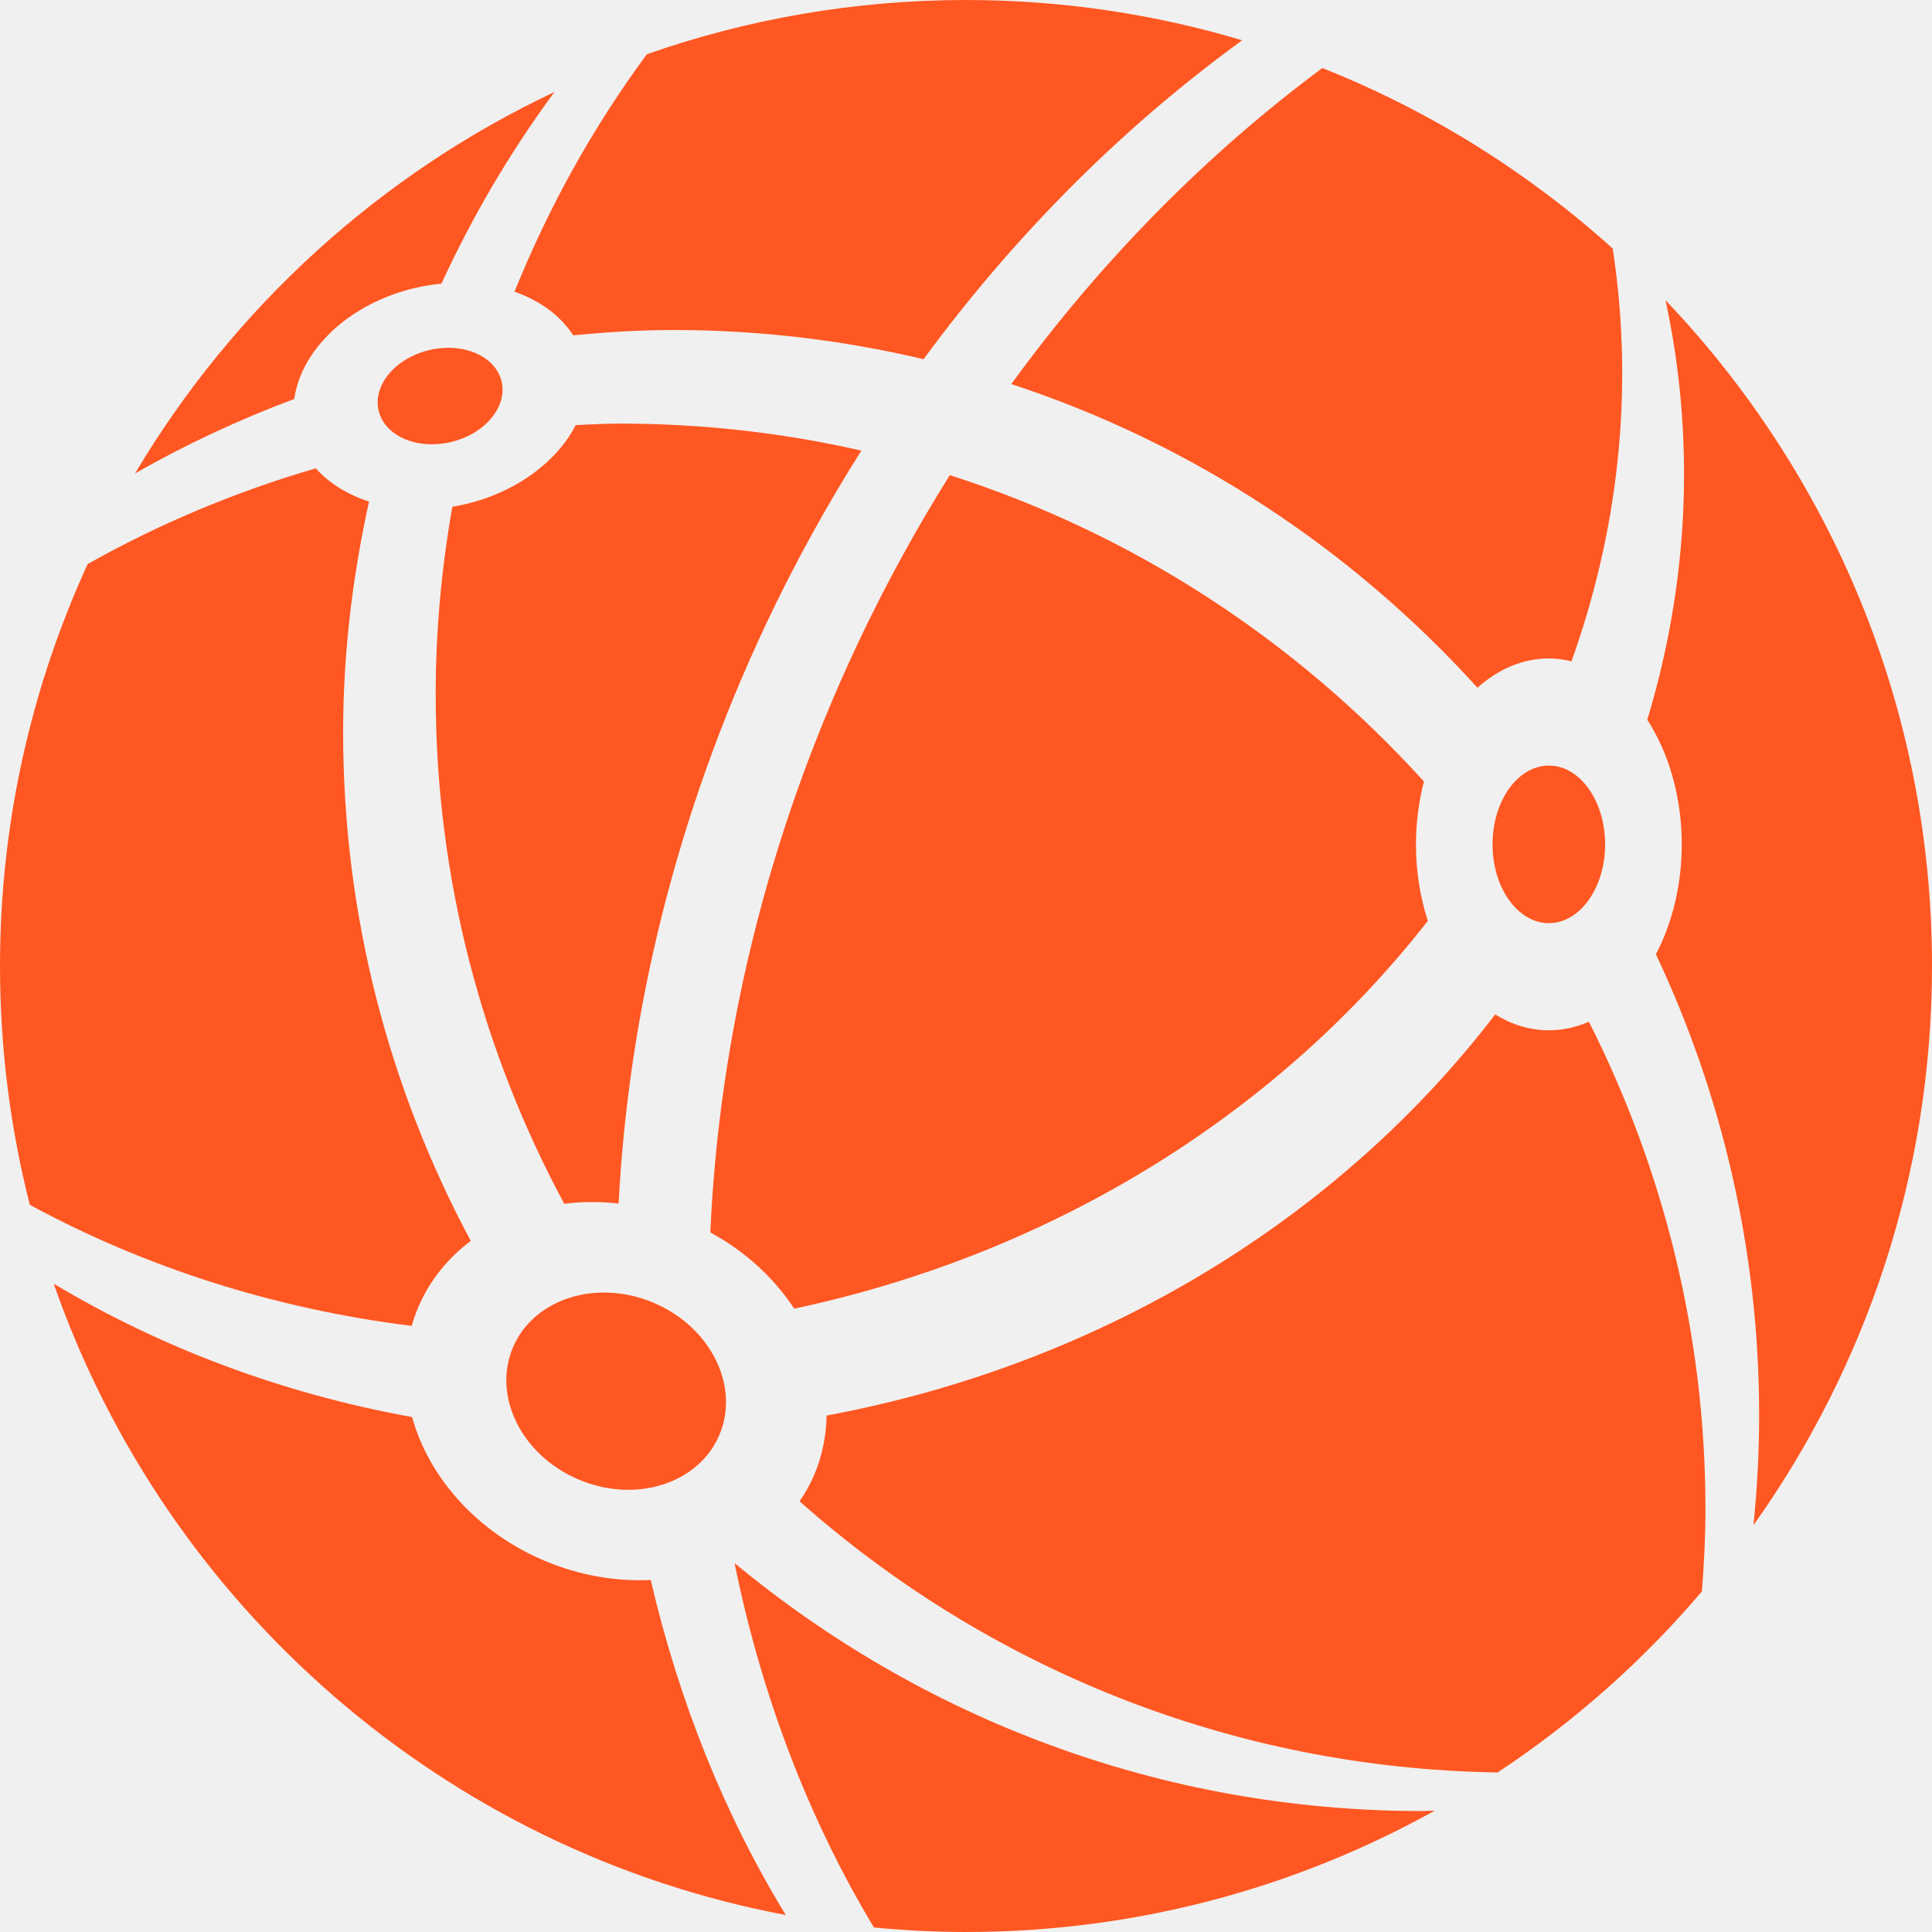
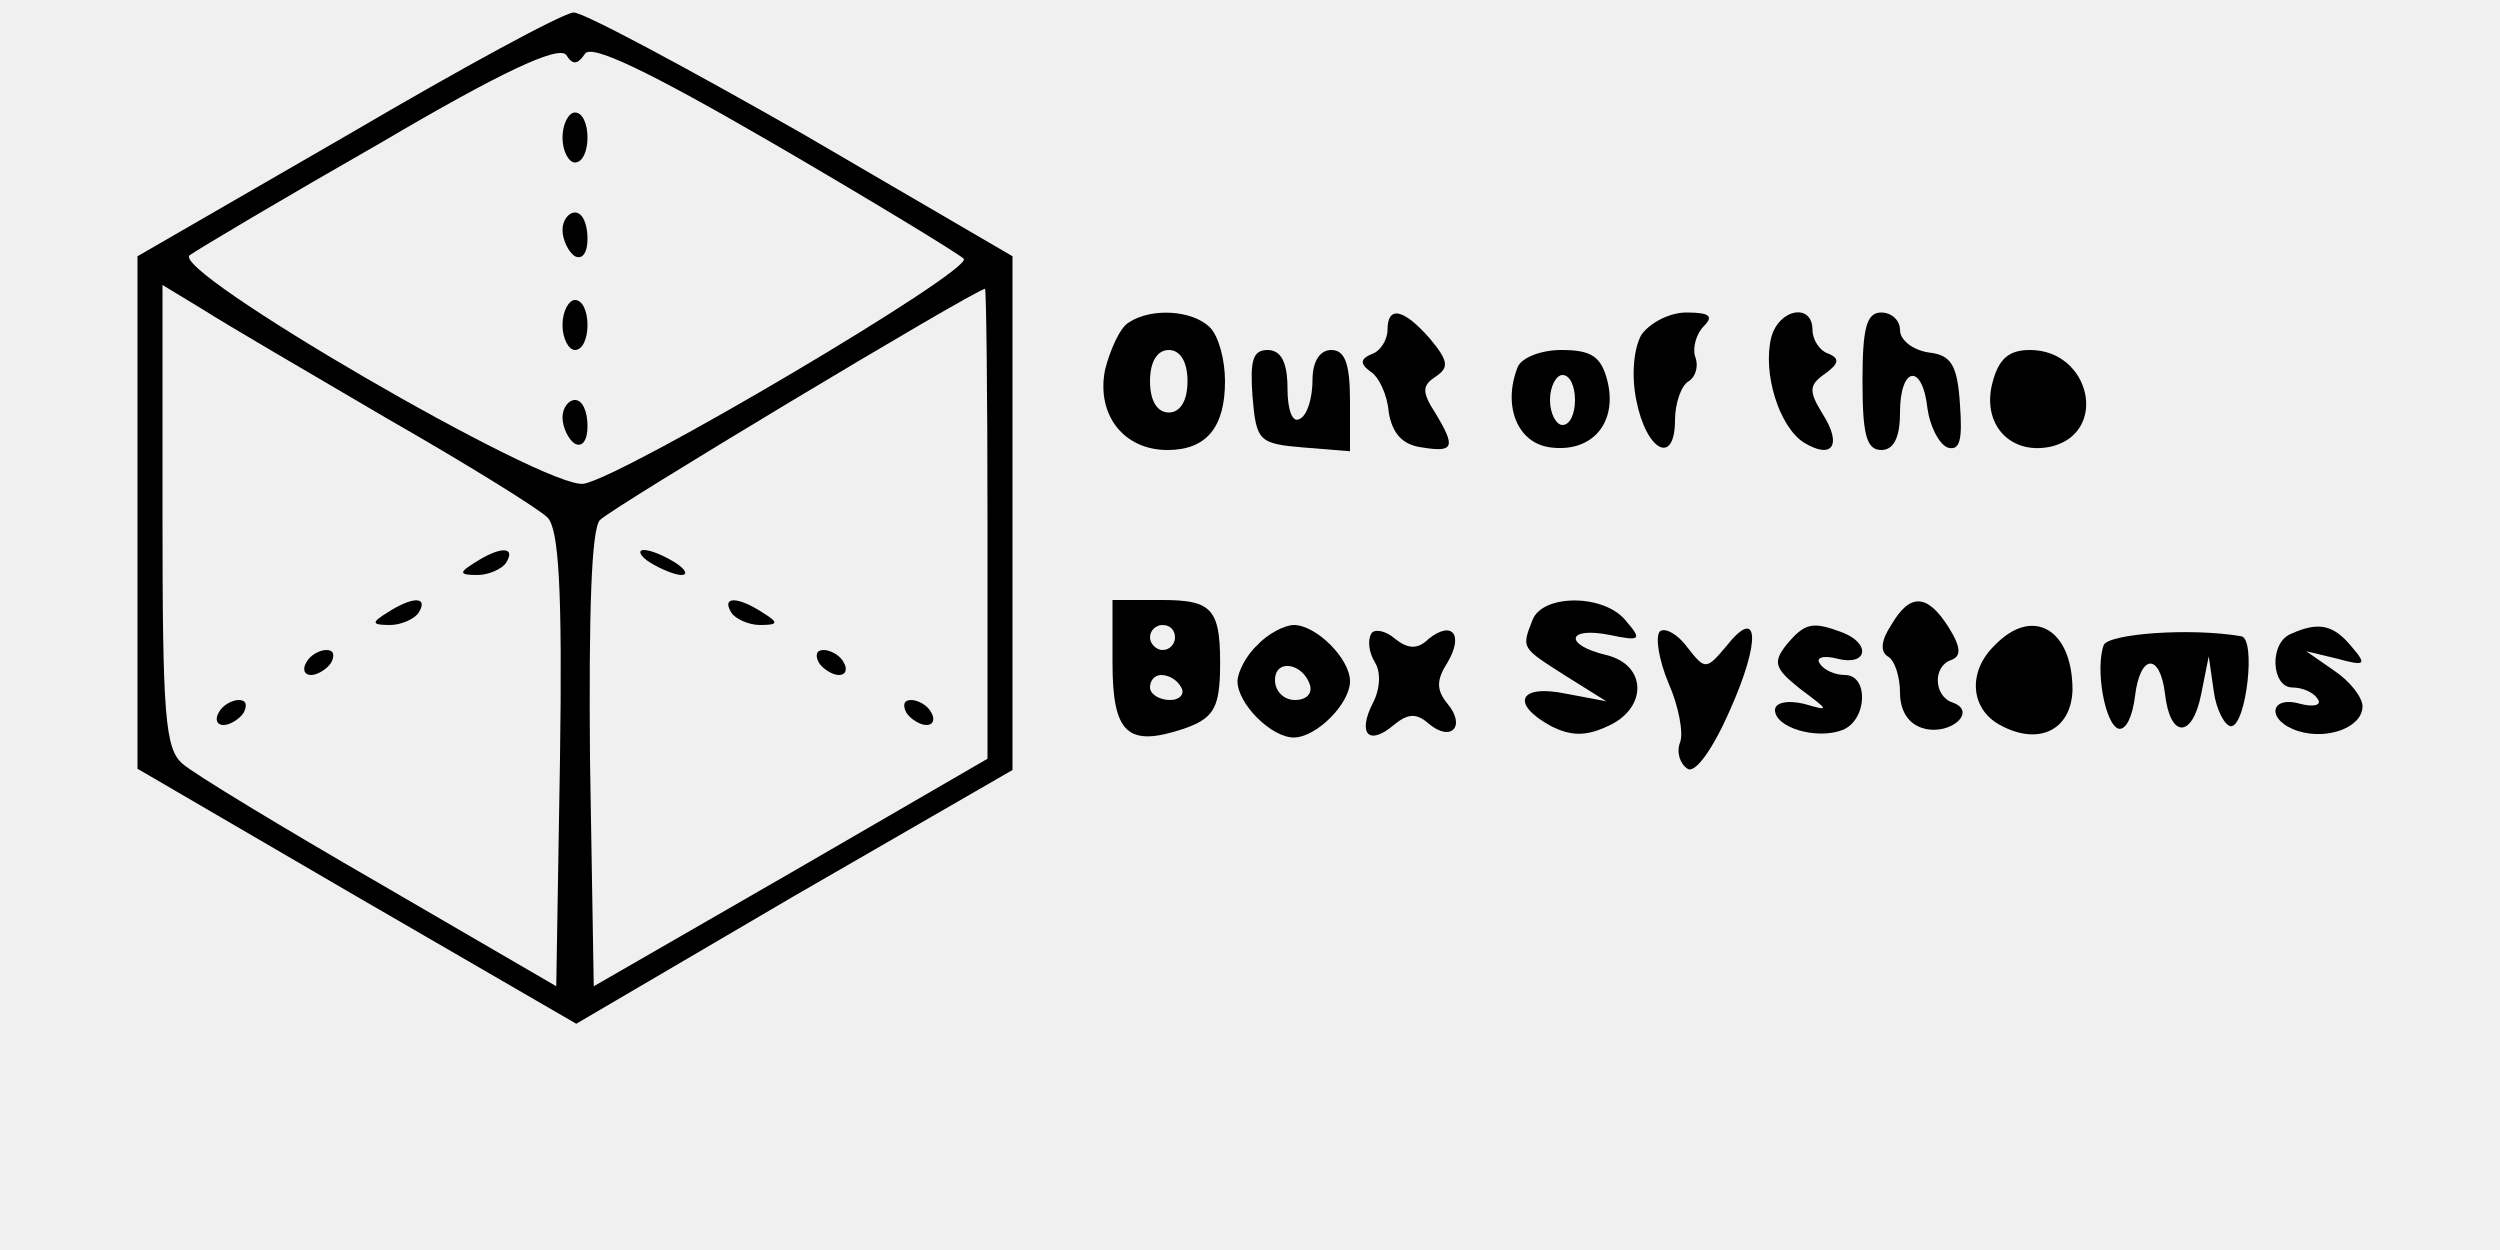
- <svg xmlns="http://www.w3.org/2000/svg" width="140" height="140" viewBox="0 0 140 140" fill="none">
-   <g clip-path="url(#clip0_109_2)">
-     <path d="M73.281 27.831C86.41 32.136 97.992 39.823 107.062 49.836C108.556 48.498 110.328 47.714 112.235 47.714C112.795 47.714 113.342 47.795 113.874 47.923C117.232 38.552 118.425 28.456 116.891 18.191C116.883 18.128 116.865 18.068 116.856 18.004C110.728 12.481 103.62 8.028 95.822 4.93C87.496 11.111 79.845 18.812 73.281 27.831Z" fill="#FF5722" />
-     <path d="M41.536 24.297C43.937 24.071 46.358 23.914 48.819 23.914C55.055 23.914 61.112 24.654 66.925 26.029C73.644 16.885 81.489 9.111 90.013 2.919C83.673 1.026 76.956 0 69.999 0C61.893 0 54.115 1.394 46.875 3.929C42.985 9.195 39.77 14.98 37.283 21.138C39.118 21.778 40.616 22.869 41.536 24.297Z" fill="#FF5722" />
-     <path d="M33.758 36.525C33.43 36.603 33.104 36.666 32.78 36.719C32.001 41.136 31.571 45.673 31.571 50.313C31.571 63.679 34.969 76.233 40.887 87.23C42.163 87.064 43.489 87.064 44.828 87.212C45.54 73.406 48.981 59.103 55.479 45.288C57.561 40.861 59.891 36.652 62.419 32.653C56.794 31.371 50.939 30.695 44.923 30.695C43.847 30.695 42.784 30.756 41.718 30.804C40.376 33.421 37.468 35.642 33.758 36.525Z" fill="#FF5722" />
-     <path d="M68.825 34.431C66.4 38.309 64.155 42.38 62.144 46.658C55.531 60.716 52.095 75.274 51.473 89.304C54.038 90.698 56.103 92.628 57.554 94.83C76.67 90.758 92.769 80.435 103.466 66.731C102.918 65.039 102.606 63.166 102.606 61.188C102.606 59.586 102.818 58.054 103.182 56.63C93.978 46.468 82.192 38.703 68.825 34.431Z" fill="#FF5722" />
-     <path d="M30.303 94.738C31.132 92.778 32.464 91.164 34.114 89.921C28.227 78.942 24.864 66.407 24.864 53.077C24.864 47.324 25.552 41.74 26.741 36.345C25.178 35.841 23.845 35.016 22.883 33.936C17.07 35.635 11.525 37.958 6.352 40.873C2.286 49.744 0 59.604 0 70.001C0 75.976 0.753 81.773 2.161 87.307C10.484 91.821 19.869 94.846 29.834 96.079C29.963 95.628 30.116 95.18 30.303 94.738Z" fill="#FF5722" />
-     <path d="M112.235 74.659C110.851 74.659 109.536 74.245 108.348 73.508C97.267 87.986 80.201 98.794 59.901 102.574C59.87 104.028 59.59 105.479 59.003 106.87C58.712 107.555 58.347 108.19 57.943 108.794C71.453 120.769 89.117 128.143 108.521 128.439C114.059 124.782 119.043 120.358 123.326 115.321C123.478 113.35 123.584 111.366 123.584 109.355C123.584 96.638 120.503 84.663 115.138 74.037C114.221 74.439 113.246 74.659 112.235 74.659Z" fill="#FF5722" />
-     <path d="M53.229 113.268C55.171 122.836 58.576 131.772 63.328 139.674C65.526 139.88 67.748 140 70.001 140C82.332 140 93.908 136.801 103.97 131.205C103.651 131.208 103.339 131.235 103.022 131.235C84.087 131.233 66.749 124.474 53.229 113.268Z" fill="#FF5722" />
-     <path d="M39.46 113.097C34.519 111.01 31.068 107.032 29.861 102.687C20.459 100.985 11.661 97.671 3.893 93.023C12.027 116.379 32.179 134.097 56.942 138.772C52.48 131.475 49.199 123.265 47.153 114.489C44.652 114.611 42.015 114.177 39.46 113.097Z" fill="#FF5722" />
-     <path d="M30.032 20.877C30.689 20.72 31.343 20.618 31.988 20.555C34.253 15.632 36.994 10.975 40.184 6.662C27.499 12.644 16.906 22.321 9.786 34.309C13.455 32.207 17.317 30.409 21.325 28.909C21.817 25.351 25.266 22.012 30.032 20.877Z" fill="#FF5722" />
-     <path d="M140 70.001C140 51.293 132.647 34.313 120.691 21.755C120.954 22.987 121.185 24.233 121.374 25.495C122.74 34.646 121.936 43.665 119.368 52.157C120.914 54.547 121.865 57.709 121.865 61.188C121.865 64.168 121.166 66.915 119.993 69.146C124.772 79.295 127.475 90.614 127.475 102.576C127.475 105.259 127.326 107.904 127.063 110.52C135.197 99.081 140 85.106 140 70.001Z" fill="#FF5722" />
-     <path d="M41.941 107.218C46.073 108.965 50.636 107.512 52.132 103.973C53.628 100.434 51.491 96.149 47.358 94.402C43.226 92.655 38.663 94.108 37.167 97.647C35.671 101.186 37.808 105.471 41.941 107.218Z" fill="#FF5722" />
-     <path d="M112.235 66.895C114.487 66.895 116.313 64.339 116.313 61.186C116.313 58.033 114.487 55.477 112.235 55.477C109.982 55.477 108.156 58.033 108.156 61.186C108.156 64.339 109.982 66.895 112.235 66.895Z" fill="#FF5722" />
-     <path d="M32.686 32.029C35.146 31.442 36.785 29.476 36.346 27.637C35.908 25.799 33.559 24.784 31.099 25.37C28.639 25.956 27 27.922 27.438 29.761C27.877 31.6 30.226 32.615 32.686 32.029Z" fill="#FF5722" />
+ <svg xmlns="http://www.w3.org/2000/svg" version="1.0" width="200pt" height="100pt" viewBox="0 0 200 100" preserveAspectRatio="xMidYMid meet">
+   <g transform="translate(0,100) scale(0.1,-0.1)" fill="#000000" stroke="none">
+     <path d="M278 892 l-168 -97 0 -205 0 -205 175 -102 176 -102 174 102 175 101 0 206 0 205 -168 98 c-93 53 -175 97 -183 97 -8 0 -89 -44 -181 -98z m190 65 c5 8 51 -14 151 -72 79 -46 148 -88 152 -92 8 -9 -271 -174 -304 -180 -30 -5 -334 172 -315 183 7 5 76 46 153 90 95 56 142 78 148 70 5 -8 9 -8 15 1z m-158 -292 c63 -36 121 -72 128 -79 9 -9 12 -57 10 -193 l-3 -182 -141 82 c-78 45 -149 88 -158 96 -14 12 -16 39 -16 198 l0 185 33 -20 c17 -11 84 -50 147 -87z m480 -84 l0 -188 -157 -91 -158 -91 -3 181 c-1 117 1 185 8 192 8 9 296 182 308 185 1 1 2 -84 2 -188z" />
+     <path d="M450 890 c0 -11 5 -20 10 -20 6 0 10 9 10 20 0 11 -4 20 -10 20 -5 0 -10 -9 -10 -20z" />
+     <path d="M450 816 c0 -8 5 -18 10 -21 6 -3 10 3 10 14 0 12 -4 21 -10 21 -5 0 -10 -6 -10 -14z" />
+     <path d="M450 740 c0 -11 5 -20 10 -20 6 0 10 9 10 20 0 11 -4 20 -10 20 -5 0 -10 -9 -10 -20z" />
+     <path d="M450 666 c0 -8 5 -18 10 -21 6 -3 10 3 10 14 0 12 -4 21 -10 21 -5 0 -10 -6 -10 -14z" />
+     <path d="M380 550 c-13 -8 -13 -10 2 -10 9 0 20 5 23 10 8 13 -5 13 -25 0z" />
+     <path d="M310 510 c-13 -8 -13 -10 2 -10 9 0 20 5 23 10 8 13 -5 13 -25 0z" />
+     <path d="M245 470 c-3 -5 -2 -10 4 -10 5 0 13 5 16 10 3 6 2 10 -4 10 -5 0 -13 -4 -16 -10z" />
+     <path d="M175 430 c-3 -5 -2 -10 4 -10 5 0 13 5 16 10 3 6 2 10 -4 10 -5 0 -13 -4 -16 -10z" />
+     <path d="M520 550 c8 -5 20 -10 25 -10 6 0 3 5 -5 10 -8 5 -19 10 -25 10 -5 0 -3 -5 5 -10z" />
+     <path d="M585 510 c3 -5 14 -10 23 -10 15 0 15 2 2 10 -20 13 -33 13 -25 0z" />
+     <path d="M655 470 c3 -5 11 -10 16 -10 6 0 7 5 4 10 -3 6 -11 10 -16 10 -6 0 -7 -4 -4 -10z" />
+     <path d="M725 430 c3 -5 11 -10 16 -10 6 0 7 5 4 10 -3 6 -11 10 -16 10 -6 0 -7 -4 -4 -10z" />
+     <path d="M903 742 c-7 -4 -15 -22 -19 -38 -7 -36 15 -64 50 -64 31 0 46 18 46 55 0 17 -5 36 -12 43 -14 14 -47 16 -65 4z m47 -47 c0 -16 -6 -25 -15 -25 -9 0 -15 9 -15 25 0 16 6 25 15 25 9 0 15 -9 15 -25z" />
+     <path d="M1110 736 c0 -8 -6 -17 -12 -19 -10 -4 -10 -8 -2 -14 7 -4 14 -19 15 -33 3 -17 11 -26 27 -28 25 -4 27 0 10 28 -11 17 -10 22 1 29 10 7 10 12 -5 30 -21 24 -34 27 -34 7z" />
+     <path d="M1313 732 c-6 -11 -8 -32 -4 -52 8 -41 31 -53 31 -16 0 13 5 28 11 31 6 4 8 13 5 20 -2 7 1 18 7 24 8 8 5 11 -14 11 -13 0 -29 -8 -36 -18z" />
+     <path d="M1417 730 c-7 -28 6 -71 26 -84 23 -14 31 -2 15 23 -11 18 -11 23 2 32 11 8 12 12 3 16 -7 2 -13 11 -13 19 0 22 -27 17 -33 -6z" />
+     <path d="M1490 695 c0 -42 3 -55 15 -55 10 0 15 10 15 30 0 37 18 40 22 3 2 -14 9 -28 16 -31 10 -3 12 6 10 34 -2 32 -7 40 -25 42 -13 2 -23 10 -23 18 0 8 -7 14 -15 14 -12 0 -15 -13 -15 -55z" />
+     <path d="M1002 683 c3 -36 5 -38 41 -41 l37 -3 0 40 c0 30 -4 41 -15 41 -9 0 -15 -9 -15 -24 0 -14 -4 -28 -10 -31 -6 -4 -10 7 -10 24 0 21 -5 31 -16 31 -12 0 -14 -9 -12 -37z" />
+     <path d="M1214 706 c-12 -31 0 -61 27 -64 33 -4 53 20 45 53 -5 20 -13 25 -37 25 -16 0 -32 -6 -35 -14z m46 -26 c0 -11 -4 -20 -10 -20 -5 0 -10 9 -10 20 0 11 5 20 10 20 6 0 10 -9 10 -20z" />
+     <path d="M1594 694 c-9 -34 15 -59 48 -51 45 12 30 77 -18 77 -17 0 -25 -7 -30 -26z" />
+     <path d="M890 470 c0 -57 12 -68 57 -53 23 8 28 16 29 44 1 52 -5 59 -47 59 l-39 0 0 -50z m50 20 c0 -5 -4 -10 -10 -10 -5 0 -10 5 -10 10 0 6 5 10 10 10 6 0 10 -4 10 -10z m5 -40 c3 -5 -1 -10 -9 -10 -9 0 -16 5 -16 10 0 6 4 10 9 10 6 0 13 -4 16 -10z" />
+     <path d="M1226 504 c-9 -23 -9 -22 27 -45 l32 -20 -32 6 c-38 8 -45 -8 -12 -26 16 -8 28 -8 45 0 32 14 32 49 -1 57 -34 8 -32 23 3 16 24 -5 26 -4 13 11 -17 22 -67 22 -75 1z" />
+     <path d="M1513 500 c-8 -12 -9 -21 -3 -25 6 -3 10 -17 10 -29 0 -15 7 -26 20 -29 21 -5 42 14 22 21 -15 5 -16 29 -1 34 8 3 8 10 -2 26 -17 27 -31 28 -46 2z" />
+     <path d="M1006 484 c-9 -8 -16 -22 -16 -29 0 -18 27 -45 45 -45 18 0 45 27 45 45 0 18 -27 45 -45 45 -7 0 -21 -7 -29 -16z m42 -32 c2 -7 -3 -12 -12 -12 -9 0 -16 7 -16 16 0 17 22 14 28 -4z" />
+     <path d="M1097 493 c-3 -5 -2 -15 3 -23 5 -8 4 -22 -2 -33 -12 -24 -3 -34 17 -17 11 9 18 10 28 1 18 -15 30 -2 15 16 -9 11 -9 19 0 33 13 22 4 34 -15 19 -9 -9 -17 -8 -27 0 -8 7 -17 8 -19 4z" />
+     <path d="M1328 495 c-4 -4 -1 -23 7 -42 8 -18 12 -40 9 -47 -3 -8 0 -17 6 -21 6 -4 20 15 34 47 25 56 23 84 -3 51 -16 -19 -17 -19 -31 -1 -8 11 -18 16 -22 13z" />
+     <path d="M1429 484 c-11 -14 -9 -19 11 -35 24 -18 24 -18 3 -12 -13 3 -23 1 -23 -5 0 -14 33 -24 54 -16 20 8 21 44 2 44 -8 0 -17 4 -20 9 -4 5 3 7 14 4 24 -6 27 12 4 21 -24 9 -30 8 -45 -10z" />
+     <path d="M1596 484 c-22 -21 -20 -51 4 -64 31 -17 57 -4 58 28 0 49 -32 67 -62 36z" />
+     <path d="M1683 484 c-7 -19 1 -64 12 -67 6 -1 11 10 13 26 4 34 20 35 24 2 4 -36 22 -36 29 0 l6 30 4 -28 c2 -15 9 -28 14 -28 12 1 20 70 8 72 -41 7 -106 2 -110 -7z" />
+     <path d="M1833 493 c-18 -7 -16 -43 1 -43 8 0 17 -4 20 -9 4 -5 -3 -7 -14 -4 -25 7 -27 -14 -1 -22 23 -7 51 3 51 20 0 7 -10 20 -22 28 l-23 16 25 -6 c22 -6 24 -5 11 10 -14 17 -26 20 -48 10z" />
  </g>
-   <defs>
-     <clipPath id="clip0_109_2">
-       <rect width="140" height="140" fill="white" />
-     </clipPath>
-   </defs>
</svg>
